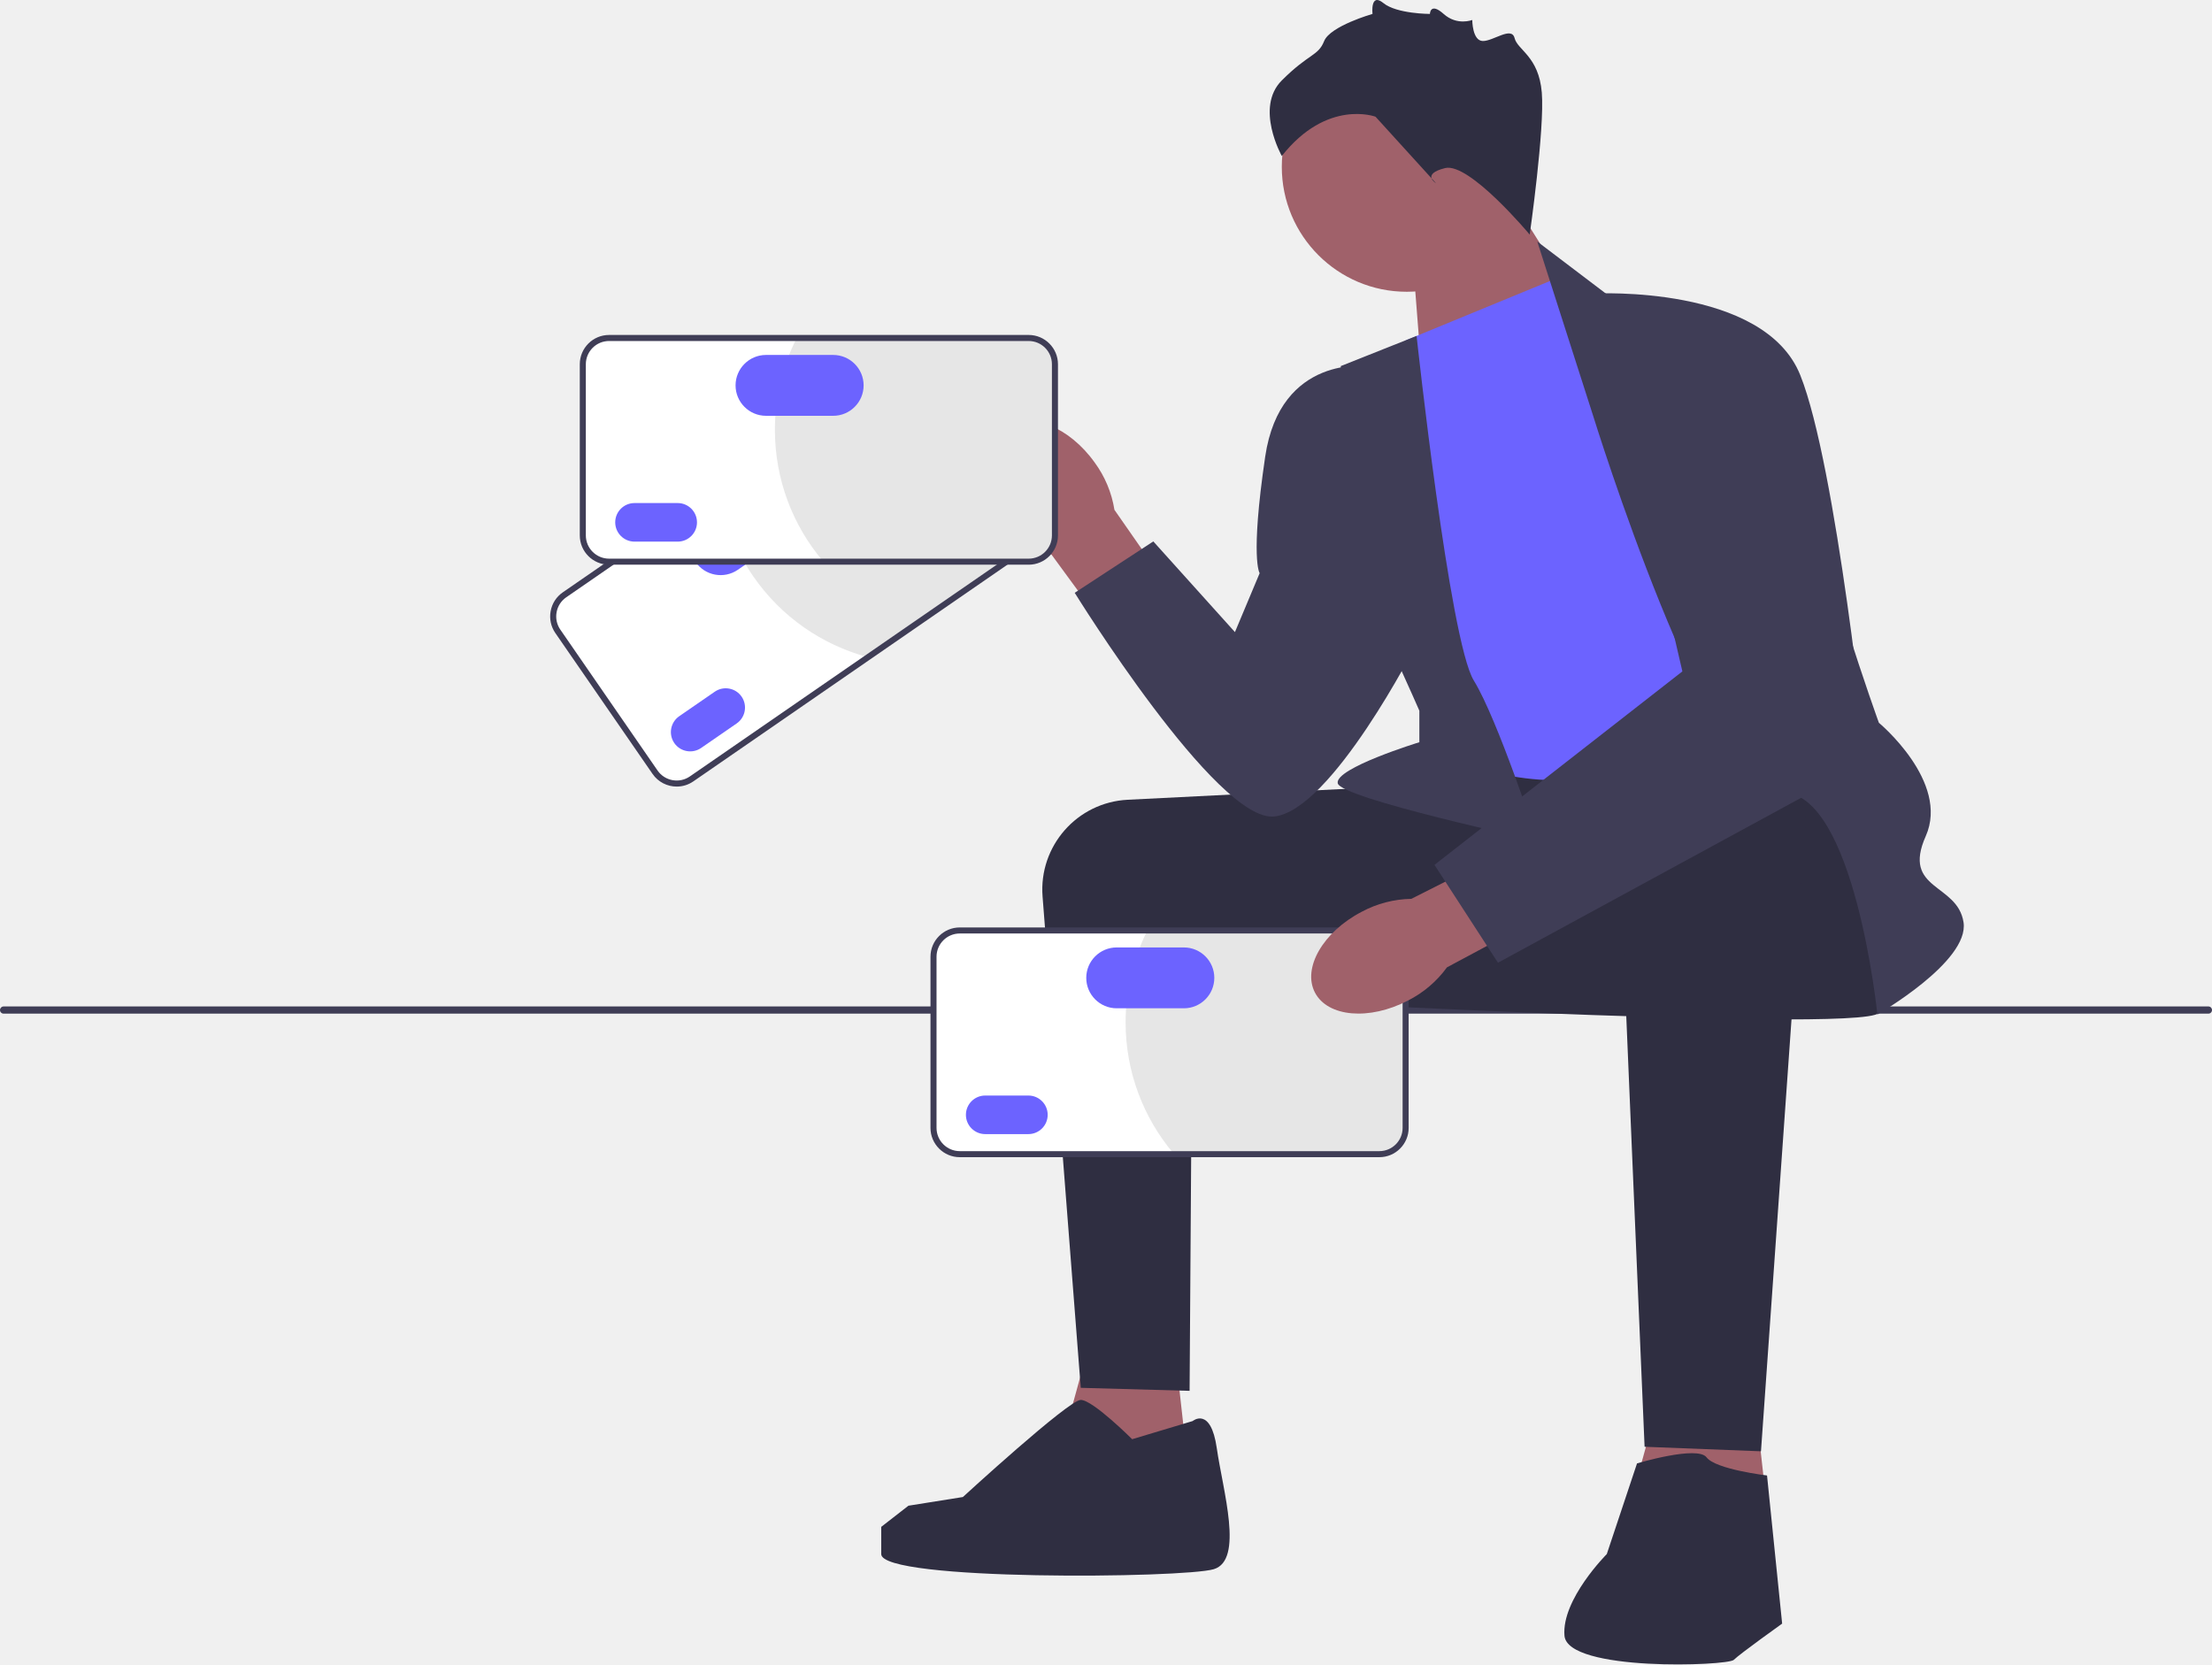
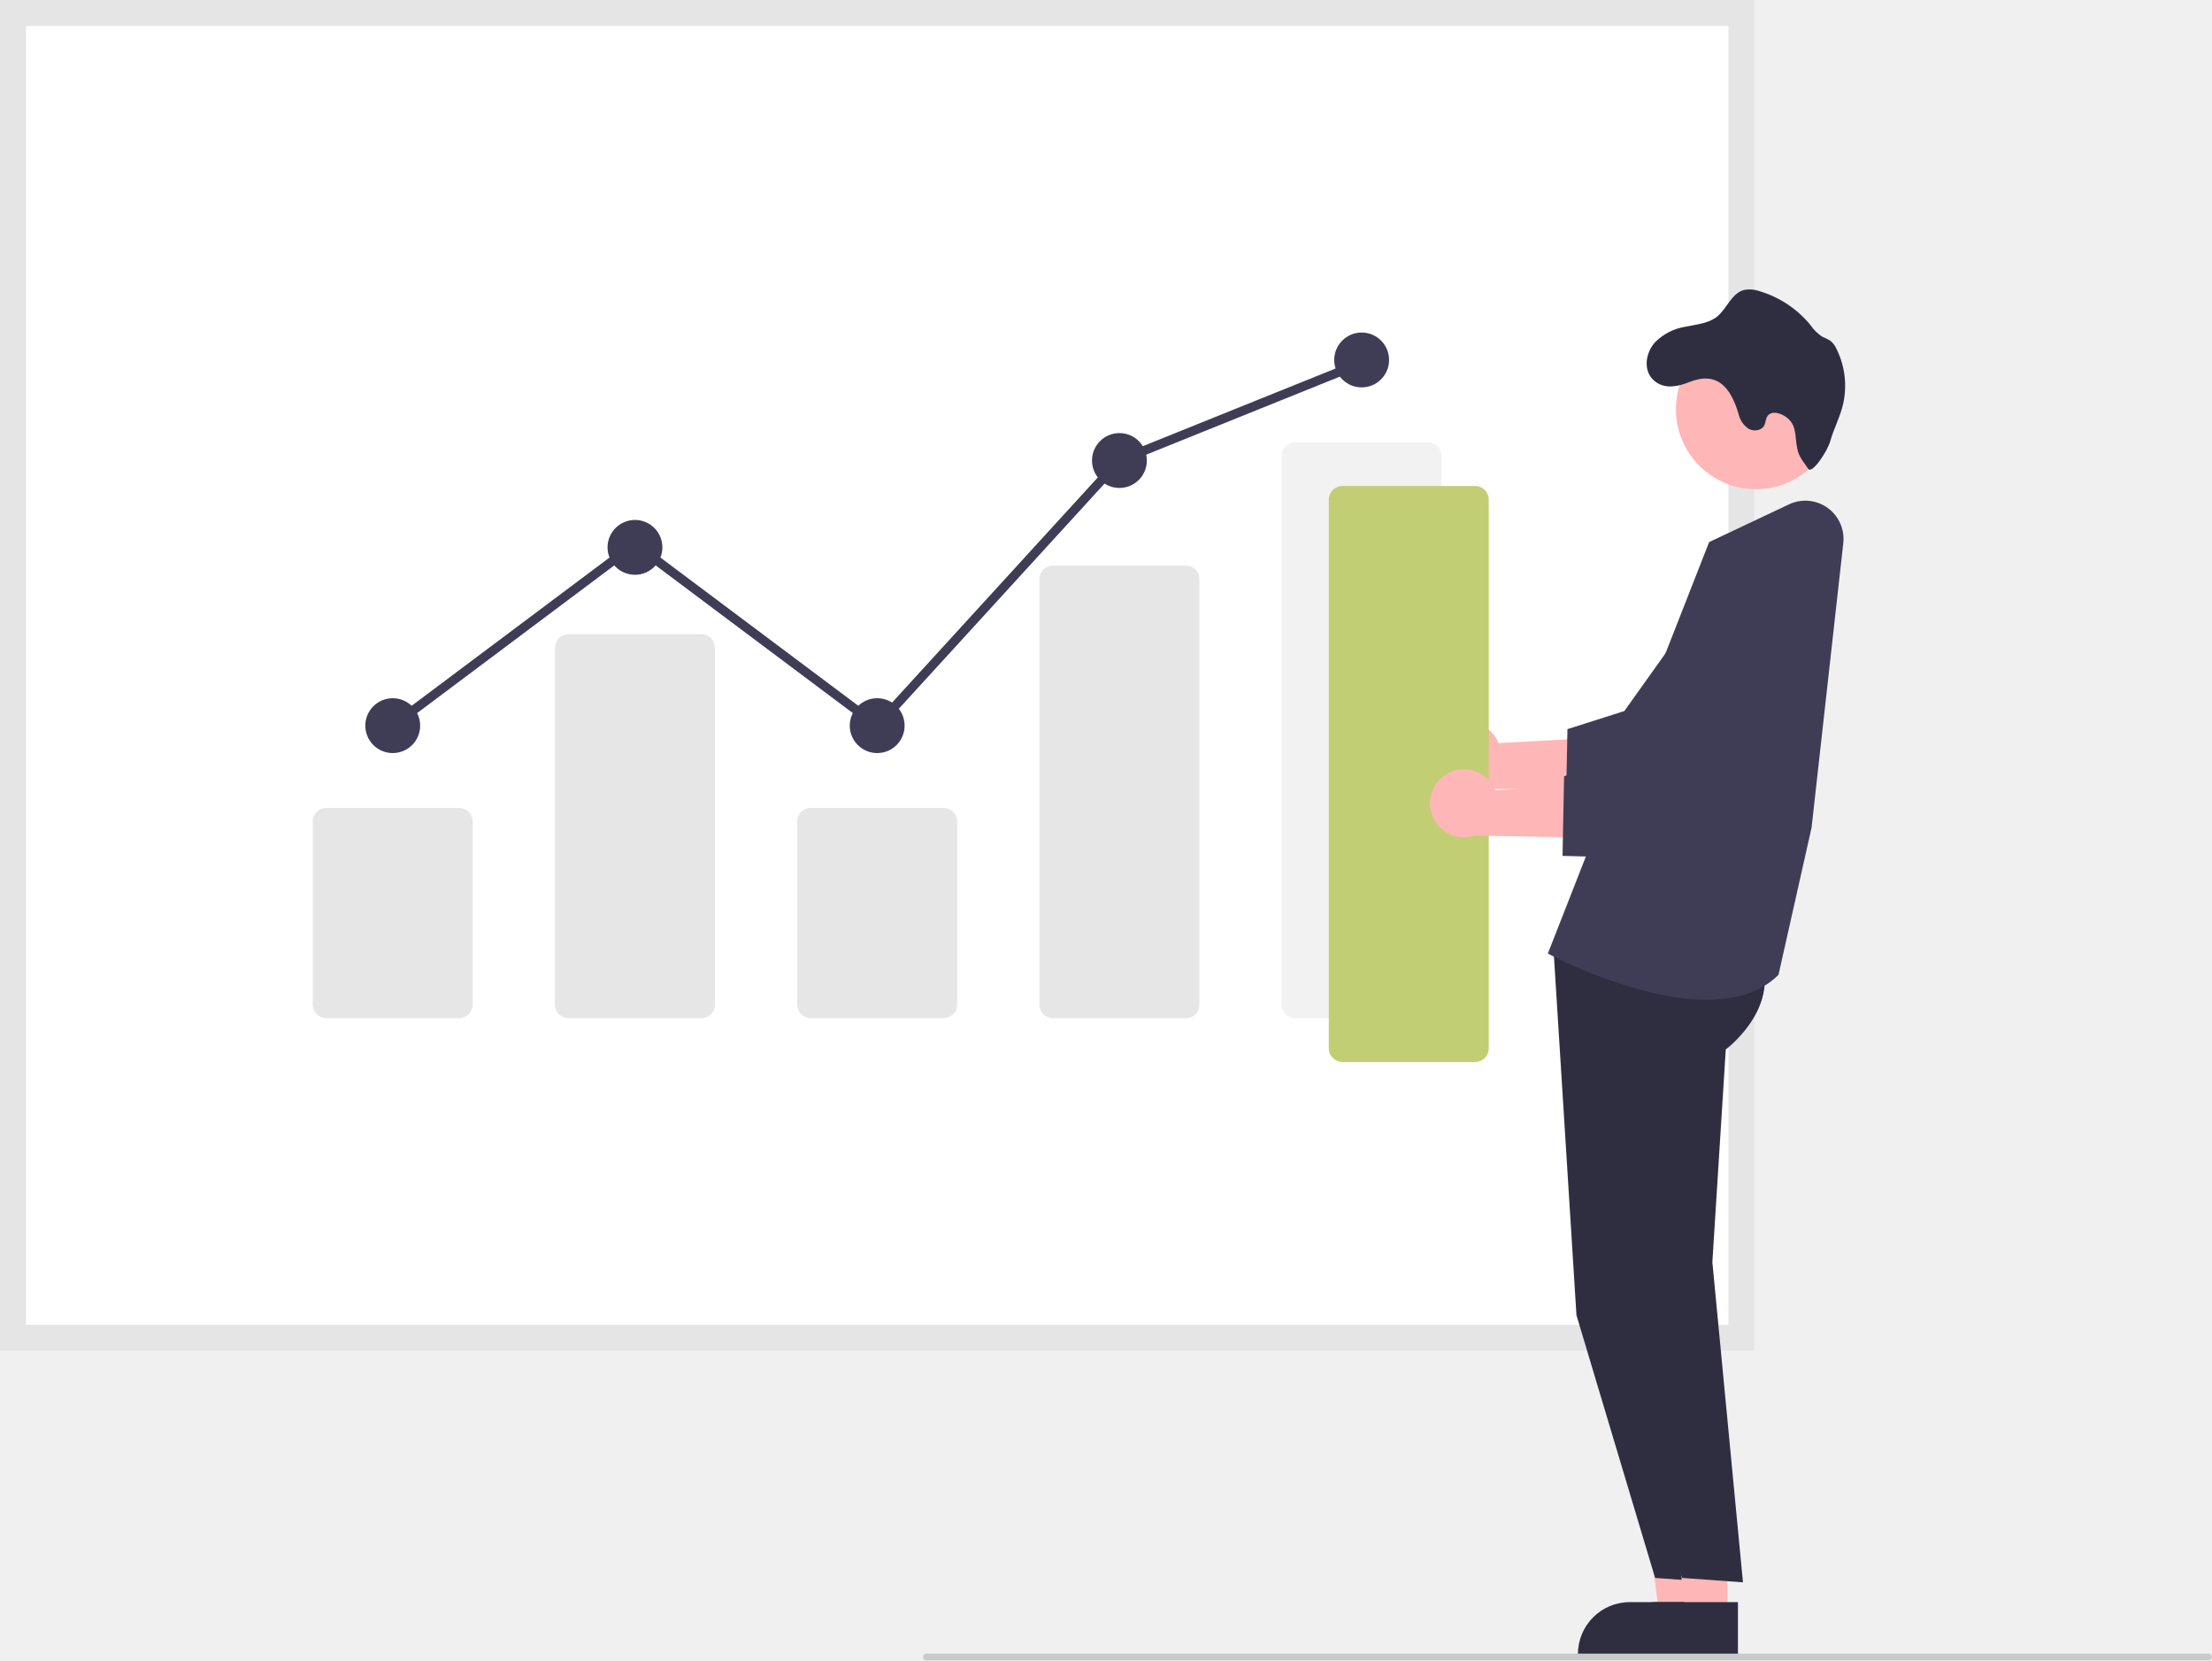
- <svg xmlns="http://www.w3.org/2000/svg" width="731.67" height="550.618" viewBox="0 0 731.67 550.618">
-   <path d="M0,334.134c0,.66,.53,1.19,1.19,1.19H730.48c.66,0,1.19-.53,1.19-1.19,0-.66-.53-1.19-1.19-1.19H1.19c-.66,0-1.19,.53-1.19,1.19Z" fill="#3f3d56" />
-   <polygon points="466.985 81.606 470.811 130.557 526.268 107.393 494.985 57.606 466.985 81.606" fill="#a0616a" />
-   <circle cx="465.323" cy="55.181" r="41.339" fill="#a0616a" />
-   <polygon points="387.985 440.606 394.985 503.393 345.985 496.606 361.985 438.606 387.985 440.606" fill="#a0616a" />
-   <polygon points="578.985 449.606 585.985 512.393 536.985 505.606 552.985 447.606 578.985 449.606" fill="#a0616a" />
-   <path d="M462.485,260.106c-.669,0-54.146,2.685-89.477,4.463-16.723,.841-29.452,15.315-28.155,32.009l12.632,162.528,36,1,.878-131,71.122,4-3-73Z" fill="#2f2e41" />
-   <path d="M619.485,259.106s9,69,2,76c-7,7-226.5-5.5-226.5-5.5,0,0,48.154-69.537,56.827-71.519,8.673-1.981,146.673-8.981,146.673-8.981l21,10Z" fill="#2f2e41" />
-   <path id="uuid-91047c5b-47d7-4179-8a16-40bd6d529b28-102" d="M335.127,172.233c-8.359-11.691-9.103-25.48-1.662-30.799,7.441-5.319,20.247-.152,28.607,11.544,3.404,4.626,5.65,10,6.551,15.673l34.792,49.981-19.8,13.708-35.775-48.834c-5.078-2.688-9.437-6.554-12.714-11.273Z" fill="#a0616a" />
-   <path d="M464.985,112.606l51-21,96,148s-67,15-90,18c-23,3-49-9-49-9l-8-136Z" fill="#6c63ff" />
-   <path d="M526.985,137.606l-18.5-57.709,24,18.209s68,45,68,64c0,19,21,77,21,77,0,0,23.5,19.5,15.5,37.5-8,18,10.5,15.5,12.5,28.5,2,13-28.5,30.5-28.5,30.5,0,0-7.5-73.5-31.5-73.5-24,0-62.5-124.5-62.5-124.5Z" fill="#3f3d56" />
-   <path d="M468.568,111.13l-25.084,9.976s4,70,8,76c4,6,18,38,18,38v10.429s-28,8.571-27,13.571c1,5,66,19,66,19,0,0-13-40-21-53-8-13-18.916-113.976-18.916-113.976Z" fill="#3f3d56" />
-   <path d="M452.485,121.106s-29-4-34,30c-5,34-1.823,38.5-1.823,38.5l-8.177,19.5-27-30-26,17s47,76,66,74c19-2,47-57,47-57l-16-92Z" fill="#3f3d56" />
-   <path d="M597.323,270.145l-14.839,209.961-38.5-1.5s-8.5-198.5-8.5-201.5c0-3,4-20,29-21,25-1,32.839,14.039,32.839,14.039Z" fill="#2f2e41" />
-   <path d="M541.485,484.106s20-6,23-2c3,4,20,6,20,6l5,49s-14,10-16,12-55,4-56-8c-1-12,14-27,14-27l10-30Z" fill="#2f2e41" />
-   <path d="M394.485,470.106s6-5,8,9c2,14,9,37-1,40-10,3-110,4-110-5v-9l9-7,18.004-2.869s34.996-32.131,38.996-32.131c4,0,17,13,17,13l20-6Z" fill="#2f2e41" />
-   <path d="M505.985,77.606s-20-24-28-22-3,5-3,5l-20-22s-16-6-31,13c0,0-9-16,0-25,9-9,12-8,14-13,2-5,16-9,16-9,0,0-.803-7.197,3.598-3.598s15.394,3.598,15.394,3.598c0,0,.063-4,4.535,0,4.472,4,9.472,2,9.472,2,0,0,0,6.921,3.5,6.961,3.5,.039,9.5-4.961,10.5-.961,1,4,8,6,9,18,1,12-4,47-4,47Z" fill="#2f2e41" />
-   <g>
-     <path d="M342.995,178.849l-114.236,78.827c-3.942,2.72-9.362,1.726-12.082-2.216l-32.162-46.609c-2.72-3.942-1.726-9.362,2.216-12.082l114.236-78.827c3.942-2.72,9.362-1.726,12.082,2.216l32.162,46.609c2.72,3.942,1.726,9.362-2.216,12.082Z" fill="#fff" />
-     <path d="M312.839,120.303l32.161,46.608c2.646,3.835,1.684,9.081-2.151,11.727l-56.064,38.686c-14.786-4.04-28.277-13.115-37.663-26.716-6.148-8.909-9.853-18.772-11.266-28.809l63.255-43.648c3.835-2.646,9.081-1.684,11.727,2.151Z" fill="#e6e6e6" />
-     <path d="M223.84,260.209c-3.079,0-6.109-1.461-7.987-4.181l-32.162-46.609c-1.467-2.127-2.018-4.7-1.55-7.248,.467-2.548,1.896-4.759,4.022-6.226l114.235-78.827c4.397-3.032,10.44-1.923,13.474,2.471l32.162,46.609c1.467,2.127,2.018,4.7,1.55,7.248-.467,2.547-1.896,4.759-4.021,6.226l-114.236,78.827c-1.676,1.155-3.591,1.71-5.486,1.71Zm82.048-142.802c-1.504,0-3.023,.44-4.353,1.357l-114.236,78.827c-1.688,1.163-2.82,2.918-3.191,4.94-.371,2.021,.065,4.064,1.229,5.75l32.162,46.609c2.406,3.486,7.202,4.368,10.69,1.961l114.237-78.827c1.687-1.163,2.819-2.918,3.19-4.94,.371-2.021-.065-4.064-1.229-5.75l-32.162-46.609c-1.489-2.158-3.895-3.318-6.338-3.318Z" fill="#3f3d56" />
-     <path d="M224.667,236.937c-2.895,1.998-3.625,5.978-1.627,8.874,1.998,2.895,5.978,3.625,8.874,1.627l11.761-8.116c2.895-1.998,3.625-5.978,1.627-8.874-1.998-2.895-5.978-3.625-8.874-1.627l-11.761,8.116Z" fill="#6c63ff" />
-     <path d="M232.639,171.911c-4.568,3.152-5.72,9.433-2.568,14.001,3.152,4.568,9.433,5.72,14.001,2.568l18.295-12.624c4.568-3.152,5.72-9.432,2.568-14-3.152-4.568-9.433-5.72-14.001-2.568l-18.295,12.624Z" fill="#6c63ff" />
-   </g>
-   <g>
-     <path d="M340.259,185.809H201.466c-4.789,0-8.686-3.896-8.686-8.686v-56.628c0-4.789,3.897-8.686,8.686-8.686h138.793c4.789,0,8.686,3.896,8.686,8.686v56.628c0,4.789-3.897,8.686-8.686,8.686Z" fill="#fff" />
-     <path d="M348.69,120.495v56.628c0,4.659-3.772,8.431-8.431,8.431h-68.116c-9.875-11.723-15.826-26.854-15.826-43.379,0-10.824,2.552-21.047,7.089-30.11h76.853c4.659,0,8.431,3.772,8.431,8.431Z" fill="#e6e6e6" />
-     <path d="M340.259,186.809H201.466c-5.341,0-9.687-4.345-9.687-9.686v-56.629c0-5.341,4.346-9.686,9.687-9.686h138.793c5.341,0,9.687,4.345,9.687,9.686v56.629c0,5.341-4.346,9.686-9.687,9.686ZM201.466,112.809c-4.238,0-7.687,3.447-7.687,7.686v56.629c0,4.238,3.448,7.686,7.687,7.686h138.793c4.238,0,7.687-3.447,7.687-7.686v-56.629c0-4.238-3.448-7.686-7.687-7.686H201.466Z" fill="#3f3d56" />
-     <path d="M209.876,166.416c-3.518,0-6.379,2.862-6.379,6.379s2.862,6.379,6.379,6.379h14.29c3.518,0,6.379-2.862,6.379-6.379s-2.862-6.379-6.379-6.379h-14.29Z" fill="#6c63ff" />
-     <path d="M253.369,117.423c-5.55,0-10.065,4.515-10.065,10.065s4.515,10.065,10.065,10.065h22.228c5.55,0,10.065-4.515,10.065-10.065s-4.515-10.065-10.065-10.065h-22.228Z" fill="#6c63ff" />
-   </g>
-   <g>
-     <path d="M456.259,381.809h-138.793c-4.789,0-8.686-3.896-8.686-8.686v-56.628c0-4.789,3.897-8.686,8.686-8.686h138.793c4.789,0,8.686,3.896,8.686,8.686v56.628c0,4.789-3.897,8.686-8.686,8.686Z" fill="#fff" />
-     <path d="M464.69,316.495v56.628c0,4.659-3.772,8.431-8.431,8.431h-68.116c-9.875-11.723-15.826-26.854-15.826-43.379,0-10.824,2.552-21.047,7.089-30.11h76.853c4.659,0,8.431,3.772,8.431,8.431Z" fill="#e6e6e6" />
-     <path d="M456.259,382.809h-138.793c-5.341,0-9.687-4.345-9.687-9.686v-56.629c0-5.341,4.346-9.686,9.687-9.686h138.793c5.341,0,9.687,4.345,9.687,9.686v56.629c0,5.341-4.346,9.686-9.687,9.686Zm-138.793-74c-4.238,0-7.687,3.447-7.687,7.686v56.629c0,4.238,3.448,7.686,7.687,7.686h138.793c4.238,0,7.687-3.447,7.687-7.686v-56.629c0-4.238-3.448-7.686-7.687-7.686h-138.793Z" fill="#3f3d56" />
-     <path d="M325.876,362.416c-3.518,0-6.379,2.862-6.379,6.379s2.862,6.379,6.379,6.379h14.29c3.518,0,6.379-2.862,6.379-6.379s-2.862-6.379-6.379-6.379h-14.29Z" fill="#6c63ff" />
-     <path d="M369.369,313.423c-5.55,0-10.065,4.515-10.065,10.065s4.515,10.065,10.065,10.065h22.228c5.55,0,10.065-4.515,10.065-10.065s-4.515-10.065-10.065-10.065h-22.228Z" fill="#6c63ff" />
-   </g>
-   <path id="uuid-c026fd96-7d81-4b34-bb39-0646c0e08e96-103" d="M465.674,331.017c-12.747,6.638-26.505,5.441-30.727-2.672-4.223-8.113,2.688-20.068,15.44-26.706,5.058-2.722,10.694-4.192,16.436-4.289l54.365-27.441,10.797,21.526-53.367,28.575c-3.374,4.65-7.812,8.425-12.944,11.008Z" fill="#a0616a" />
-   <path d="M527.485,97.106s56-3,68,27c12,30,22,128,22,128l-122,66.374-21-32.374,82-64-29-125Z" fill="#3f3d56" />
+ <svg xmlns="http://www.w3.org/2000/svg" data-name="Layer 1" width="786.979" height="590.646" viewBox="0 0 786.979 590.646">
+   <path id="e7a552b9-89f6-403f-a662-c184ed590622-886" data-name="Path 133" d="M946.778,690.389a189.654,189.654,0,0,1-8.86,52.426c-.12.394-.253.782-.382,1.176H904.473c.035-.353.071-.747.105-1.176,2.204-25.343-10.389-177.751-25.586-204.129C880.324,540.826,949.342,609.862,946.778,690.389Z" transform="translate(-206.1701 -154.5432)" fill="#f0f0f0" />
+   <path id="b08f6207-3c71-42fa-8723-265175c281aa-887" data-name="Path 134" d="M944.297,742.816c-.277.394-.564.788-.859,1.176H918.634c.188-.335.406-.729.659-1.176,4.097-7.395,16.225-29.505,27.483-52.426,12.093-24.632,23.198-50.198,22.262-59.451C969.328,633.024,977.7,696.644,944.297,742.816Z" transform="translate(-206.1701 -154.5432)" fill="#f0f0f0" />
+   <path d="M830.342,635.032H206.17V154.543H830.342Z" transform="translate(-206.1701 -154.5432)" fill="#fff" />
+   <path d="M830.342,635.032H206.17V154.543H830.342Zm-614.95-9.222H821.12V163.765H215.392Z" transform="translate(-206.1701 -154.5432)" fill="#e5e5e5" />
+   <path d="M369.525,516.74H322.268a4.832,4.832,0,0,1-4.827-4.826V446.769a4.832,4.832,0,0,1,4.827-4.826h47.257a4.832,4.832,0,0,1,4.827,4.826v65.144A4.832,4.832,0,0,1,369.525,516.74Z" transform="translate(-206.1701 -154.5432)" fill="#e6e6e6" />
+   <path d="M455.705,516.74H408.448a4.832,4.832,0,0,1-4.827-4.826V384.98a4.832,4.832,0,0,1,4.827-4.826h47.257a4.832,4.832,0,0,1,4.827,4.826V511.913A4.832,4.832,0,0,1,455.705,516.74Z" transform="translate(-206.1701 -154.5432)" fill="#e6e6e6" />
+   <path d="M541.885,516.74H494.627a4.832,4.832,0,0,1-4.827-4.826V446.769a4.832,4.832,0,0,1,4.827-4.826h47.257a4.832,4.832,0,0,1,4.827,4.826v65.144A4.832,4.832,0,0,1,541.885,516.74Z" transform="translate(-206.1701 -154.5432)" fill="#e6e6e6" />
+   <path d="M628.064,516.74H580.807a4.727,4.727,0,0,1-4.827-4.608V360.371a4.727,4.727,0,0,1,4.827-4.608h47.257a4.727,4.727,0,0,1,4.827,4.608V512.132A4.727,4.727,0,0,1,628.064,516.74Z" transform="translate(-206.1701 -154.5432)" fill="#e6e6e6" />
+   <path d="M714.244,516.74H666.987a4.832,4.832,0,0,1-4.827-4.826V316.686a4.832,4.832,0,0,1,4.827-4.826h47.257a4.832,4.832,0,0,1,4.827,4.826v195.227A4.832,4.832,0,0,1,714.244,516.74Z" transform="translate(-206.1701 -154.5432)" fill="#f2f2f2" />
+   <circle cx="139.727" cy="258.131" r="9.756" fill="#3f3d56" />
+   <circle cx="225.906" cy="194.715" r="9.756" fill="#3f3d56" />
+   <circle cx="312.086" cy="258.131" r="9.756" fill="#3f3d56" />
+   <circle cx="398.266" cy="163.821" r="9.756" fill="#3f3d56" />
+   <circle cx="484.445" cy="128.048" r="9.756" fill="#3f3d56" />
+   <polygon points="312.292 260.316 225.906 195.613 140.702 259.432 138.752 256.829 225.906 191.549 311.88 255.945 397.315 162.451 397.658 162.312 483.837 127.589 485.053 130.606 399.216 165.19 312.292 260.316" fill="#3f3d56" />
+   <polygon points="604.996 574.714 590.317 574.713 583.333 518.093 604.999 518.094 604.996 574.714" fill="#ffb6b6" />
+   <path d="M814.91,743.487l-47.332-.002v-.599a18.424,18.424,0,0,1,18.423-18.423h.001l28.909.001Z" transform="translate(-206.1701 -154.5432)" fill="#2f2e41" />
+   <path d="M758.705,489.607,767.039,622.389l27.981,93.465,21.678,1.57L805.812,603.515l4.773-75.647s22.627-16.867,10.116-37.17Z" transform="translate(-206.1701 -154.5432)" fill="#2f2e41" />
+   <polygon points="614.575 574.714 599.895 574.713 592.912 518.093 614.577 518.094 614.575 574.714" fill="#ffb6b6" />
+   <path d="M824.489,743.487l-47.332-.002v-.599a18.424,18.424,0,0,1,18.423-18.423h.001l28.909.001Z" transform="translate(-206.1701 -154.5432)" fill="#2f2e41" />
+   <path d="M768.284,489.607,776.618,622.389l27.981,93.465,21.678,1.57L815.391,603.515l4.773-75.647s22.627-16.867,10.116-37.17Z" transform="translate(-206.1701 -154.5432)" fill="#2f2e41" />
+   <path d="M813.461,510.169c-24.998,0-54.42-15.277-56.125-16.174l-.474-.25,57.373-146.366L842.649,333.956a13.596,13.596,0,0,1,19.32,13.799L850.693,448.909l-11.77,52.391-.125.123C832.302,507.841,823.217,510.169,813.461,510.169Z" transform="translate(-206.1701 -154.5432)" fill="#3f3d56" />
+   <path d="M721.781,413.277a12.04,12.04,0,0,1,17.59,5.607l42.724-2.334-11.21,19.202-38.853-.728a12.106,12.106,0,0,1-10.252-21.747Z" transform="translate(-206.1701 -154.5432)" fill="#ffb6b6" />
+   <path d="M806.094,443.335l-42.815-1.093.552-28.321,20.246-6.444,33.209-46.578a21.425,21.425,0,1,1,34.165,25.836Z" transform="translate(-206.1701 -154.5432)" fill="#3f3d56" />
+   <circle cx="624.713" cy="145.57" r="28.449" fill="#ffb6b6" />
+   <path d="M794.891,276.406a19.445,19.445,0,0,1,10.657-5.592c3.951-.85,8.286-1.114,11.447-3.592,3.592-2.862,5.173-8.298,9.579-9.507a10.501,10.501,0,0,1,5.735.455,37.118,37.118,0,0,1,17.96,11.974,15.375,15.375,0,0,0,4.131,4.131,29.93,29.93,0,0,1,2.85,1.389,7.759,7.759,0,0,1,2.323,3.029,29.443,29.443,0,0,1,2.059,20.678c-1.102,4.083-3.089,7.867-4.263,11.974s-6.6,11.92-7.869,9.98-2.898-3.748-3.592-5.987c-1.355-4.404-.131-8.836-3.577-11.896-2.131-1.892-5.987-3.161-7.436-.718-.575.946-.539,2.143-1.03,3.125-.97,1.916-3.772,2.299-5.628,1.197a8.633,8.633,0,0,1-3.52-5.22c-2.79-9.435-7.543-15.374-17.637-11.339-3.76,1.509-8.19,2.526-11.806-.06C790.509,287.026,791.479,280.285,794.891,276.406Z" transform="translate(-206.1701 -154.5432)" fill="#2f2e41" />
+   <path d="M731.007,532.305H683.75a4.832,4.832,0,0,1-4.827-4.826V332.252a4.832,4.832,0,0,1,4.827-4.826h47.257a4.832,4.832,0,0,1,4.827,4.826V527.479A4.832,4.832,0,0,1,731.007,532.305Z" transform="translate(-206.1701 -154.5432)" fill="#c1ce73" />
+   <path d="M720.584,430.04a12.04,12.04,0,0,1,17.59,5.607l42.724-2.334L769.688,452.515l-38.853-.728a12.106,12.106,0,0,1-10.252-21.747Z" transform="translate(-206.1701 -154.5432)" fill="#ffb6b6" />
+   <path d="M804.897,460.098l-42.815-1.093.552-28.321,20.246-6.444,33.209-46.578a21.425,21.425,0,1,1,34.165,25.836Z" transform="translate(-206.1701 -154.5432)" fill="#3f3d56" />
+   <path d="M991.952,745.189h-456.193a1.197,1.197,0,1,1,0-2.395h456.193a1.197,1.197,0,1,1,0,2.395Z" transform="translate(-206.1701 -154.5432)" fill="#cacaca" />
</svg>
